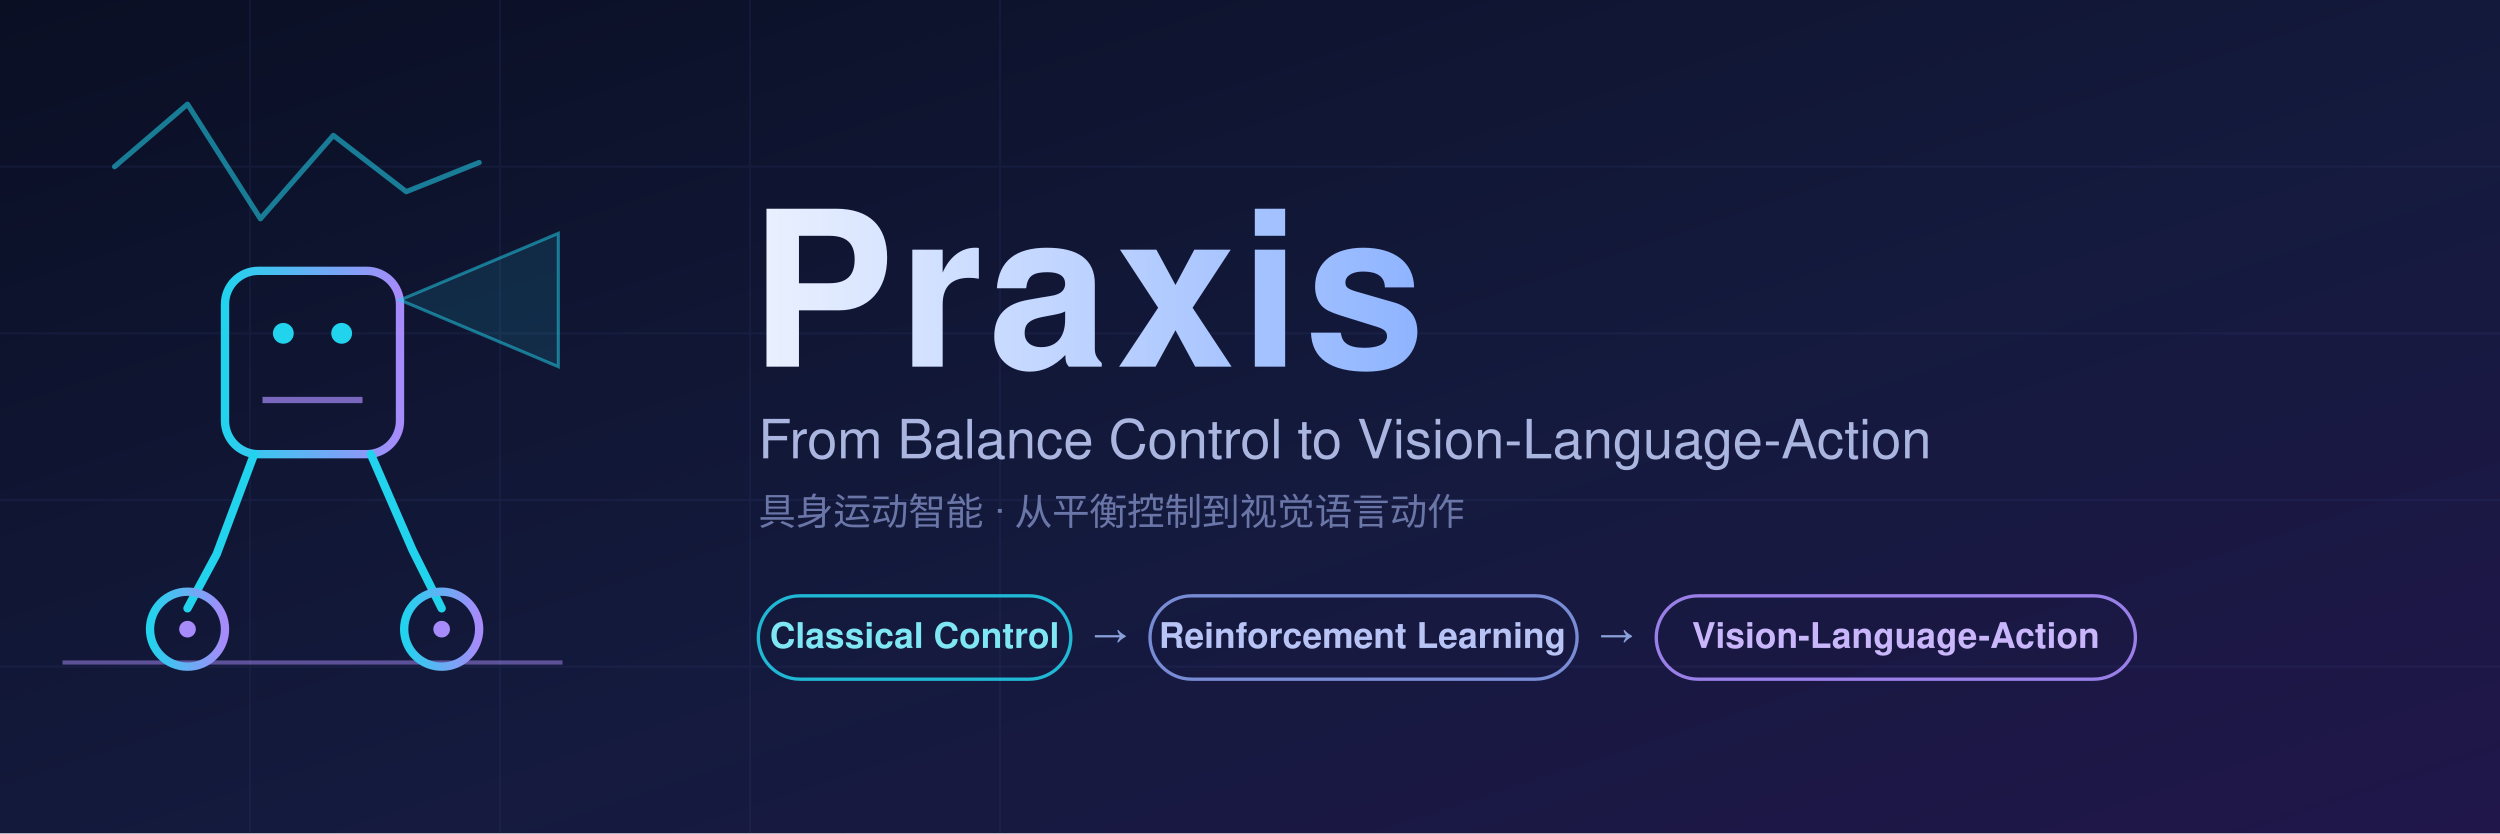
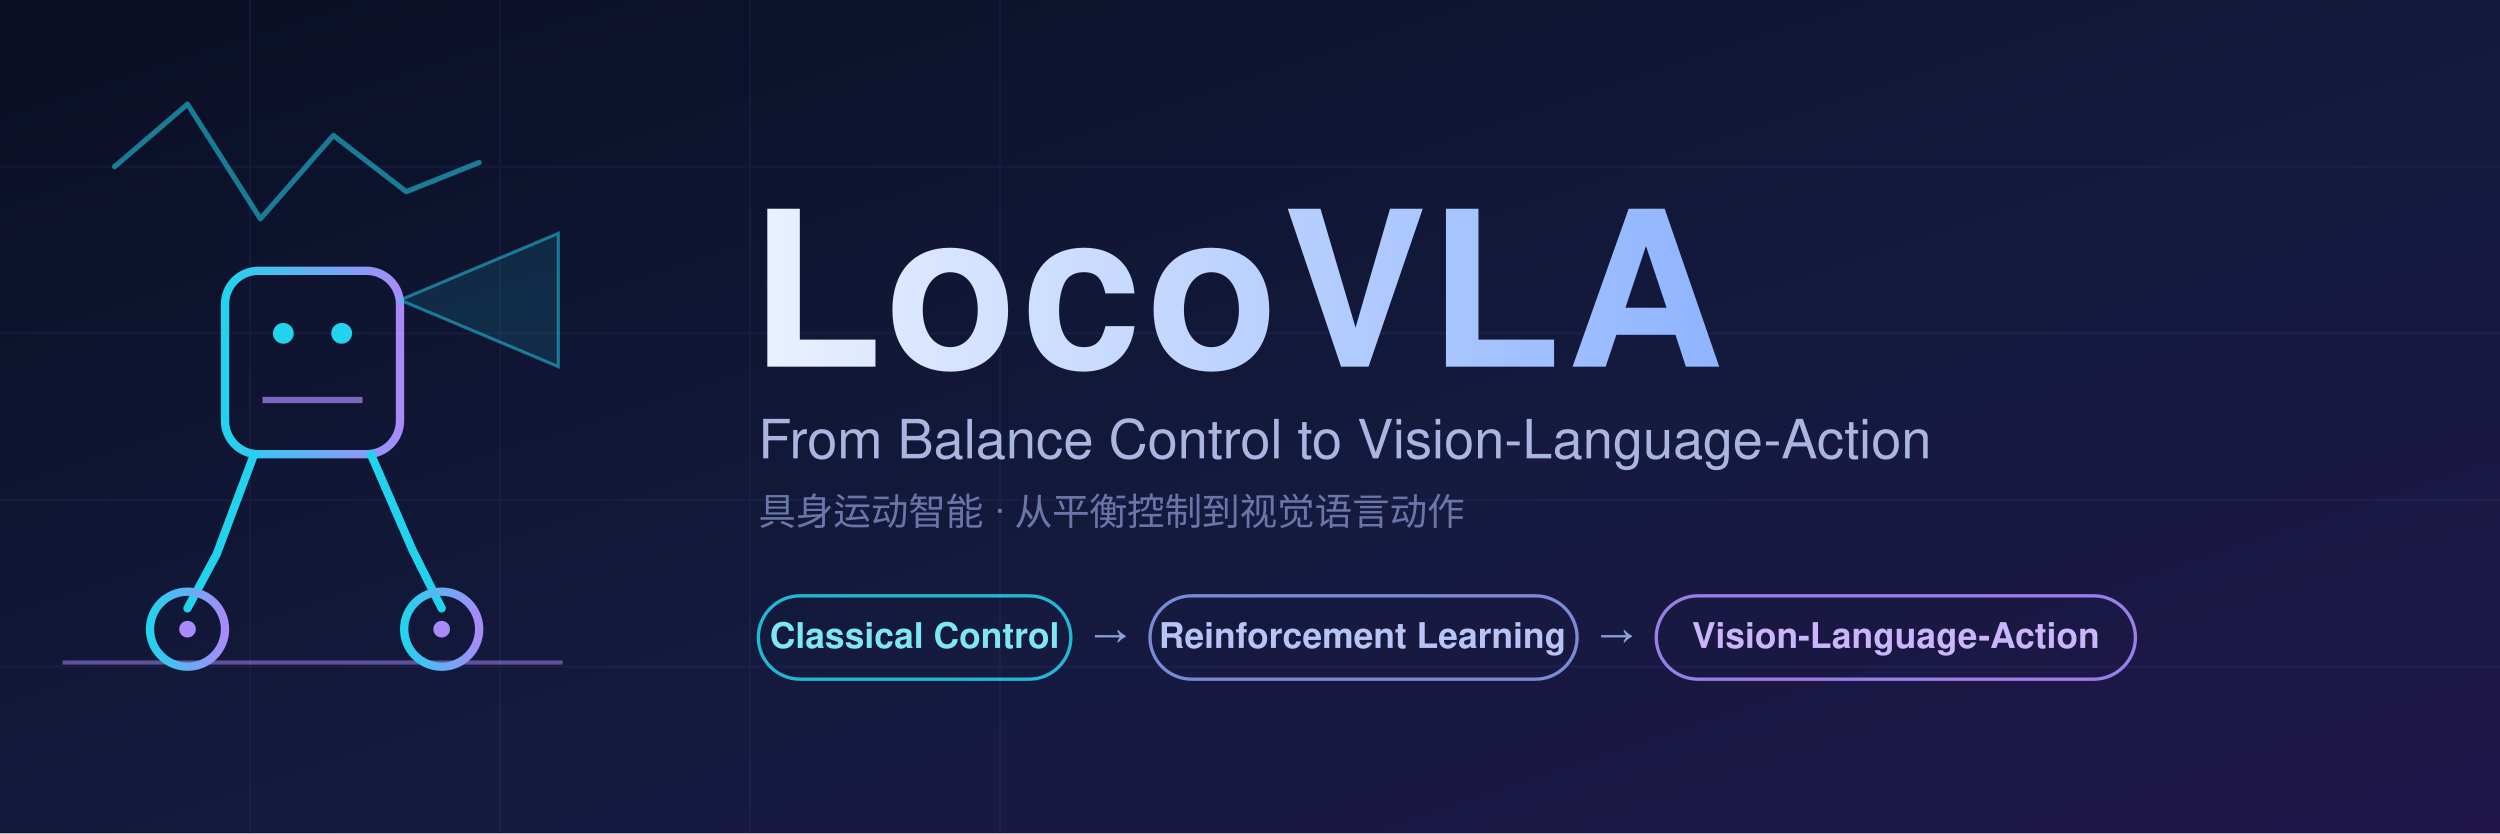
<svg xmlns="http://www.w3.org/2000/svg" viewBox="0 0 1200 400" width="1200" height="400" font-family="'Segoe UI', 'Helvetica Neue', Helvetica, Arial, sans-serif">
  <defs>
    <linearGradient id="bg" x1="0" y1="0" x2="1" y2="1">
      <stop offset="0" stop-color="#0a0f24" />
      <stop offset="0.55" stop-color="#141a3d" />
      <stop offset="1" stop-color="#20164a" />
    </linearGradient>
    <linearGradient id="title" x1="0" y1="0" x2="1" y2="0">
      <stop offset="0" stop-color="#e9f0ff" />
      <stop offset="1" stop-color="#8fb4ff" />
    </linearGradient>
    <linearGradient id="accent" x1="0" y1="0" x2="1" y2="0">
      <stop offset="0" stop-color="#22d3ee" />
      <stop offset="1" stop-color="#a78bfa" />
    </linearGradient>
  </defs>
  <rect width="1200" height="400" fill="url(#bg)" />
  <g stroke="#3a4a8c" stroke-width="1" opacity="0.14">
    <line x1="0" y1="80" x2="1200" y2="80" />
    <line x1="0" y1="160" x2="1200" y2="160" />
    <line x1="0" y1="240" x2="1200" y2="240" />
    <line x1="0" y1="320" x2="1200" y2="320" />
    <line x1="120" y1="0" x2="120" y2="400" />
    <line x1="240" y1="0" x2="240" y2="400" />
    <line x1="360" y1="0" x2="360" y2="400" />
    <line x1="480" y1="0" x2="480" y2="400" />
  </g>
  <g transform="translate(150 200)">
    <polyline points="-95,-120 -60,-150 -25,-95 10,-135 45,-108 80,-122" fill="none" stroke="#22d3ee" stroke-width="2.5" opacity="0.55" stroke-linecap="round" stroke-linejoin="round" />
    <line x1="-120" y1="118" x2="120" y2="118" stroke="#a78bfa" stroke-width="2" opacity="0.5" />
    <rect x="-42" y="-70" width="84" height="88" rx="16" fill="none" stroke="url(#accent)" stroke-width="4" />
    <circle cx="-14" cy="-40" r="5" fill="#22d3ee" />
    <circle cx="14" cy="-40" r="5" fill="#22d3ee" />
    <line x1="-24" y1="-8" x2="24" y2="-8" stroke="#a78bfa" stroke-width="3" opacity="0.7" />
    <polyline points="-28,18 -46,66 -60,92" fill="none" stroke="#22d3ee" stroke-width="4" stroke-linecap="round" stroke-linejoin="round" />
    <circle cx="-60" cy="102" r="18" fill="none" stroke="url(#accent)" stroke-width="4" />
    <circle cx="-60" cy="102" r="4" fill="#a78bfa" />
    <polyline points="28,18 48,64 62,92" fill="none" stroke="#22d3ee" stroke-width="4" stroke-linecap="round" stroke-linejoin="round" />
    <circle cx="62" cy="102" r="18" fill="none" stroke="url(#accent)" stroke-width="4" />
    <circle cx="62" cy="102" r="4" fill="#a78bfa" />
    <polygon points="42,-56 118,-88 118,-24" fill="#22d3ee" opacity="0.12" />
    <polygon points="42,-56 118,-88 118,-24" fill="none" stroke="#22d3ee" stroke-width="1.5" opacity="0.5" />
  </g>
-   <text x="360" y="176" fill="url(#title)" font-size="104" font-weight="700" letter-spacing="2">Praxis</text>
+   <text x="360" y="176" fill="url(#title)" font-size="104" font-weight="700" letter-spacing="2">LocoVLA</text>
  <text x="364" y="220" fill="#aab6e0" font-size="26" font-weight="500">From Balance Control to Vision-Language-Action</text>
  <text x="364" y="252" fill="#6b76a8" font-size="18">具身运动智能 · 从平衡控制到视觉语言动作</text>
  <g font-size="17" font-weight="600" text-anchor="middle">
    <rect x="364" y="286" width="150" height="40" rx="20" fill="none" stroke="#22d3ee" stroke-width="1.6" opacity="0.85" />
    <text x="439" y="311" fill="#7fe6f4">Classical Control</text>
    <text x="533" y="311" fill="#8aa0d8" font-size="18">→</text>
    <rect x="552" y="286" width="205" height="40" rx="20" fill="none" stroke="#8aa0f0" stroke-width="1.6" opacity="0.85" />
    <text x="654" y="311" fill="#b7c4f5">Reinforcement Learning</text>
    <text x="776" y="311" fill="#8aa0d8" font-size="18">→</text>
    <rect x="795" y="286" width="230" height="40" rx="20" fill="none" stroke="#a78bfa" stroke-width="1.6" opacity="0.9" />
    <text x="910" y="311" fill="#c9b6fb">Vision-Language-Action</text>
  </g>
</svg>
